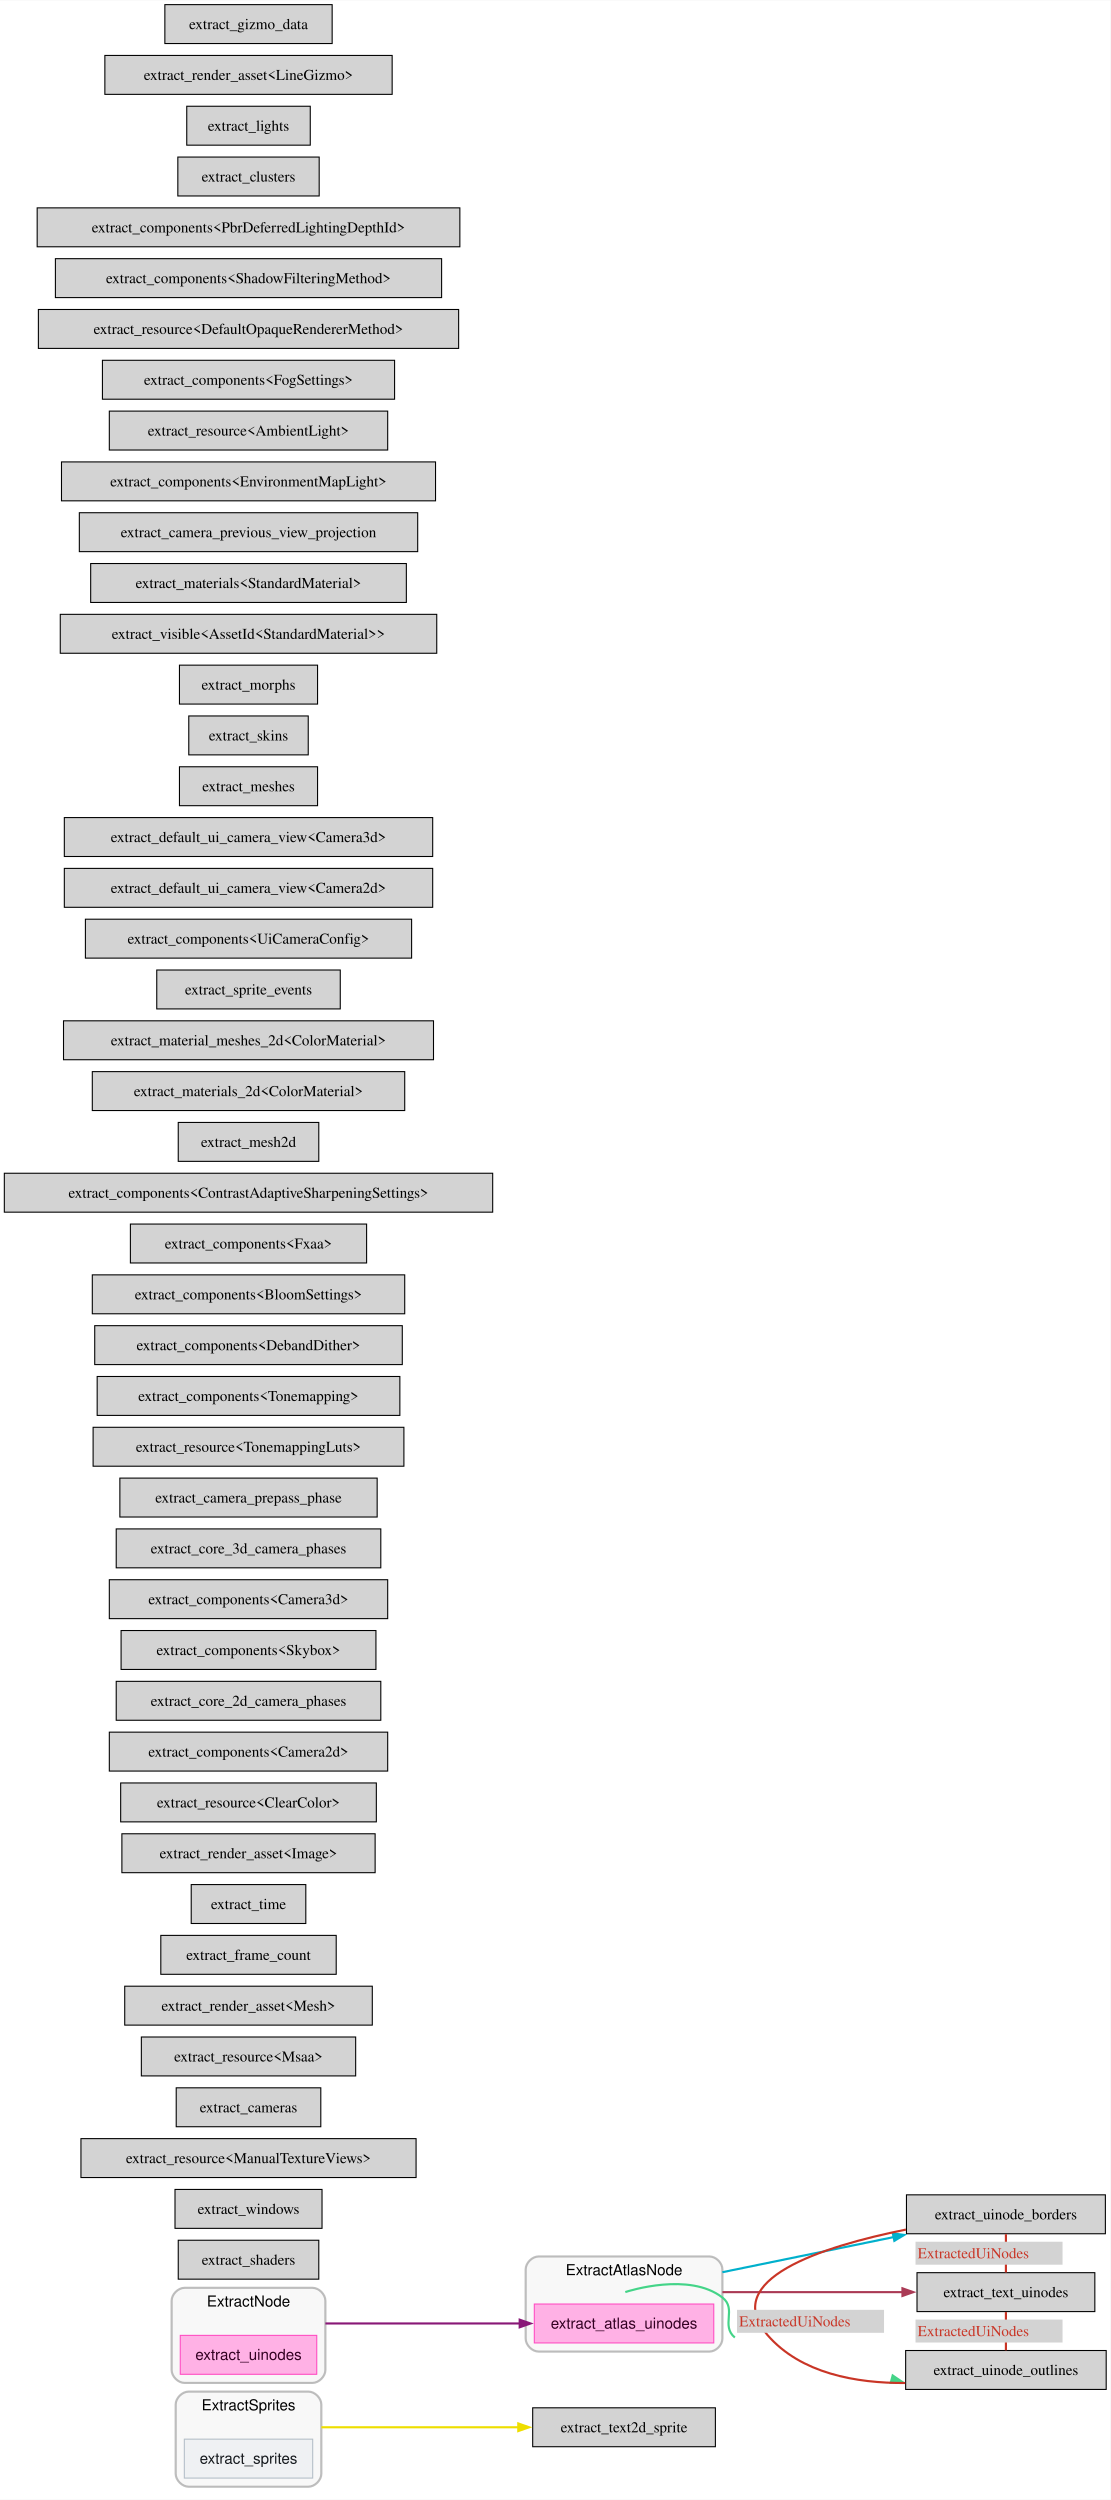
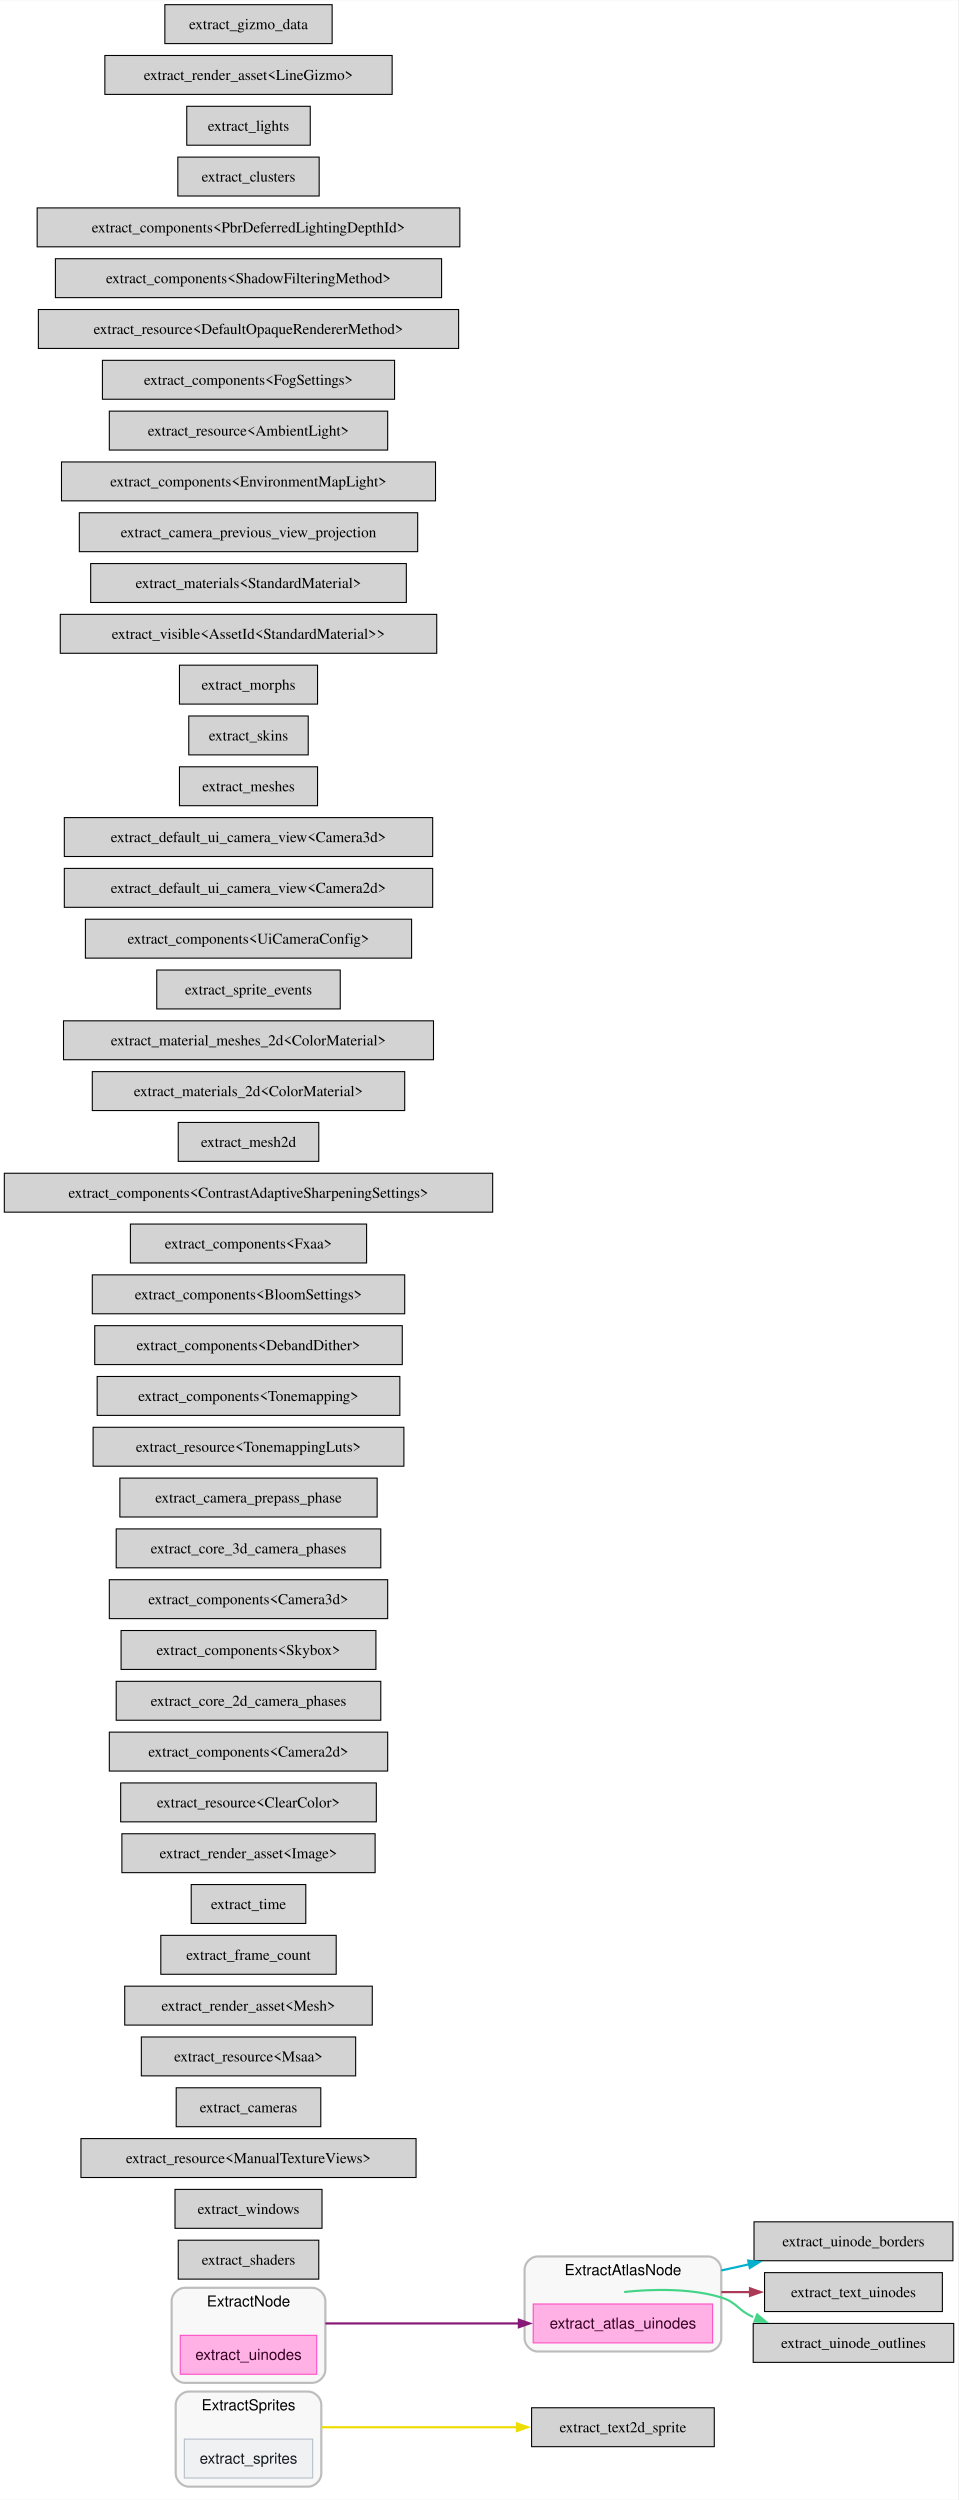
- <svg xmlns="http://www.w3.org/2000/svg" xmlns:xlink="http://www.w3.org/1999/xlink" width="1027pt" height="2312pt" viewBox="0.00 0.00 1027.25 2312.00">
+ <svg xmlns="http://www.w3.org/2000/svg" xmlns:xlink="http://www.w3.org/1999/xlink" width="886pt" height="2312pt" viewBox="0.00 0.00 886.25 2312.00">
  <g id="graph0" class="graph" transform="scale(1 1) rotate(0) translate(4 2308)">
-     <polygon fill="white" stroke="none" points="-4,4 -4,-2308 1023.25,-2308 1023.25,4 -4,4" />
+     <polygon fill="white" stroke="none" points="-4,4 -4,-2308 882.25,-2308 882.25,4 -4,4" />
    <g id="clust1" class="cluster">
      <g id="a_clust1">
        <a xlink:title="ExtractSprites">
          <path fill="#000000" fill-opacity="0.031" stroke="#000000" stroke-width="2" stroke-opacity="0.251" d="M170.5,-8C170.5,-8 281.25,-8 281.25,-8 287.25,-8 293.25,-14 293.25,-20 293.25,-20 293.25,-84 293.25,-84 293.25,-90 287.25,-96 281.25,-96 281.25,-96 170.5,-96 170.5,-96 164.5,-96 158.5,-90 158.5,-84 158.5,-84 158.5,-20 158.5,-20 158.5,-14 164.5,-8 170.5,-8" />
          <text text-anchor="middle" x="225.88" y="-78.7" font-family="Helvetica,sans-Serif" font-size="14.00" fill="#000000">ExtractSprites</text>
        </a>
      </g>
    </g>
    <g id="clust2" class="cluster">
      <g id="a_clust2">
        <a xlink:title="ExtractNode">
          <path fill="#000000" fill-opacity="0.031" stroke="#000000" stroke-width="2" stroke-opacity="0.251" d="M166.75,-104C166.75,-104 285,-104 285,-104 291,-104 297,-110 297,-116 297,-116 297,-180 297,-180 297,-186 291,-192 285,-192 285,-192 166.75,-192 166.75,-192 160.75,-192 154.75,-186 154.75,-180 154.75,-180 154.75,-116 154.75,-116 154.75,-110 160.75,-104 166.75,-104" />
          <text text-anchor="middle" x="225.88" y="-174.7" font-family="Helvetica,sans-Serif" font-size="14.00" fill="#000000">ExtractNode</text>
        </a>
      </g>
    </g>
    <g id="clust3" class="cluster">
      <g id="a_clust3">
        <a xlink:title="ExtractAtlasNode">
-           <path fill="#000000" fill-opacity="0.031" stroke="#000000" stroke-width="2" stroke-opacity="0.251" d="M494.25,-133C494.25,-133 652.25,-133 652.25,-133 658.25,-133 664.25,-139 664.25,-145 664.25,-145 664.25,-209 664.25,-209 664.25,-215 658.25,-221 652.25,-221 652.25,-221 494.25,-221 494.25,-221 488.25,-221 482.25,-215 482.25,-209 482.25,-209 482.25,-145 482.25,-145 482.25,-139 488.25,-133 494.25,-133" />
-           <text text-anchor="middle" x="573.25" y="-203.7" font-family="Helvetica,sans-Serif" font-size="14.00" fill="#000000">ExtractAtlasNode</text>
+           <path fill="#000000" fill-opacity="0.031" stroke="#000000" stroke-width="2" stroke-opacity="0.251" d="M493.25,-133C493.25,-133 651.25,-133 651.25,-133 657.25,-133 663.25,-139 663.25,-145 663.25,-145 663.25,-209 663.25,-209 663.25,-215 657.25,-221 651.25,-221 651.25,-221 493.25,-221 493.25,-221 487.25,-221 481.25,-215 481.25,-209 481.25,-209 481.25,-145 481.25,-145 481.25,-139 487.25,-133 493.25,-133" />
+           <text text-anchor="middle" x="572.25" y="-203.7" font-family="Helvetica,sans-Serif" font-size="14.00" fill="#000000">ExtractAtlasNode</text>
        </a>
      </g>
    </g>
    <g id="node33" class="node">
      <g id="a_node33">
        <a xlink:title="bevy_text::text2d::extract_text2d_sprite">
-           <polygon fill="lightgrey" stroke="black" points="657.75,-81 488.75,-81 488.75,-45 657.75,-45 657.75,-81" />
-           <text text-anchor="middle" x="573.25" y="-58.33" font-family="Times,serif" font-size="14.00">extract_text2d_sprite</text>
+           <polygon fill="lightgrey" stroke="black" points="656.75,-81 487.75,-81 487.75,-45 656.75,-45 656.75,-81" />
+           <text text-anchor="middle" x="572.25" y="-58.33" font-family="Times,serif" font-size="14.00">extract_text2d_sprite</text>
        </a>
      </g>
    </g>
    <g id="edge1" class="edge">
      <g id="a_edge1">
        <a xlink:title="ExtractSprites → extract_text2d_sprite">
-           <path fill="none" stroke="#eede00" stroke-width="2" d="M293.25,-63C344.9,-63 417.34,-63 475.45,-63" />
-           <polygon fill="#eede00" stroke="#eede00" stroke-width="2" points="475.43,-66.5 485.43,-63 475.43,-59.5 475.43,-66.5" />
+           <path fill="none" stroke="#eede00" stroke-width="2" d="M293.25,-63C344.61,-63 416.49,-63 474.3,-63" />
+           <polygon fill="#eede00" stroke="#eede00" stroke-width="2" points="474.24,-66.5 484.24,-63 474.24,-59.5 474.24,-66.5" />
        </a>
      </g>
    </g>
    <g id="node2" class="node">
      <g id="a_node2">
        <a xlink:title="bevy_sprite::render::extract_sprites">
          <polygon fill="#eff1f3" stroke="#b4bec7" points="285.25,-52 166.5,-52 166.5,-16 285.25,-16 285.25,-52" />
          <text text-anchor="middle" x="225.88" y="-29.32" font-family="Helvetica,sans-Serif" font-size="14.00" fill="#15191d">extract_sprites</text>
        </a>
      </g>
    </g>
    <g id="node6" class="node">
      <g id="a_node6">
        <a xlink:title="bevy_ui::render::extract_atlas_uinodes">
-           <polygon fill="#ffb1e5" stroke="#ff4bc2" points="656.25,-177 490.25,-177 490.25,-141 656.25,-141 656.25,-177" />
-           <text text-anchor="middle" x="573.25" y="-154.32" font-family="Helvetica,sans-Serif" font-size="14.00" fill="#320021">extract_atlas_uinodes</text>
+           <polygon fill="#ffb1e5" stroke="#ff4bc2" points="655.25,-177 489.25,-177 489.25,-141 655.25,-141 655.25,-177" />
+           <text text-anchor="middle" x="572.25" y="-154.32" font-family="Helvetica,sans-Serif" font-size="14.00" fill="#320021">extract_atlas_uinodes</text>
        </a>
      </g>
    </g>
    <g id="edge2" class="edge">
      <g id="a_edge2">
        <a xlink:title="ExtractNode → extract_atlas_uinodes">
-           <path fill="none" stroke="#881877" stroke-width="2" d="M297,-159C348.76,-159 419.81,-159 476.76,-159" />
-           <polygon fill="#881877" stroke="#881877" stroke-width="2" points="476.74,-162.5 486.74,-159 476.74,-155.5 476.74,-162.5" />
+           <path fill="none" stroke="#881877" stroke-width="2" d="M297,-159C348.6,-159 419.33,-159 476.04,-159" />
+           <polygon fill="#881877" stroke="#881877" stroke-width="2" points="475.98,-162.5 485.98,-159 475.98,-155.5 475.98,-162.5" />
        </a>
      </g>
    </g>
    <g id="node4" class="node">
      <g id="a_node4">
        <a xlink:title="bevy_ui::render::extract_uinodes">
          <polygon fill="#ffb1e5" stroke="#ff4bc2" points="289,-148 162.75,-148 162.75,-112 289,-112 289,-148" />
          <text text-anchor="middle" x="225.88" y="-125.33" font-family="Helvetica,sans-Serif" font-size="14.00" fill="#320021">extract_uinodes</text>
        </a>
      </g>
    </g>
    <g id="node37" class="node">
      <g id="a_node37">
        <a xlink:title="bevy_ui::render::extract_uinode_borders">
-           <polygon fill="lightgrey" stroke="black" points="1018.5,-278 834.5,-278 834.5,-242 1018.5,-242 1018.5,-278" />
-           <text text-anchor="middle" x="926.5" y="-255.32" font-family="Times,serif" font-size="14.00">extract_uinode_borders</text>
+           <polygon fill="lightgrey" stroke="black" points="877.5,-253 693.5,-253 693.5,-217 877.5,-217 877.5,-253" />
+           <text text-anchor="middle" x="785.5" y="-230.32" font-family="Times,serif" font-size="14.00">extract_uinode_borders</text>
        </a>
      </g>
    </g>
    <g id="edge3" class="edge">
      <g id="a_edge3">
        <a xlink:title="ExtractAtlasNode → extract_uinode_borders">
-           <path fill="none" stroke="#00b0cc" stroke-width="2" d="M664.25,-206.45C712.65,-216.37 772.54,-228.65 822.76,-238.94" />
-           <polygon fill="#00b0cc" stroke="#00b0cc" stroke-width="2" points="821.89,-242.33 832.39,-240.91 823.29,-235.48 821.89,-242.33" />
+           <path fill="none" stroke="#00b0cc" stroke-width="2" d="M663.25,-208.02C671.77,-209.92 680.43,-211.85 689,-213.75" />
+           <polygon fill="#00b0cc" stroke="#00b0cc" stroke-width="2" points="688.12,-217.14 698.65,-215.9 689.64,-210.31 688.12,-217.14" />
        </a>
      </g>
    </g>
    <g id="node38" class="node">
      <g id="a_node38">
        <a xlink:title="bevy_ui::render::extract_text_uinodes">
-           <polygon fill="lightgrey" stroke="black" points="1008.75,-206 844.25,-206 844.25,-170 1008.75,-170 1008.75,-206" />
-           <text text-anchor="middle" x="926.5" y="-183.32" font-family="Times,serif" font-size="14.00">extract_text_uinodes</text>
+           <polygon fill="lightgrey" stroke="black" points="867.75,-206 703.25,-206 703.25,-170 867.75,-170 867.75,-206" />
+           <text text-anchor="middle" x="785.5" y="-183.32" font-family="Times,serif" font-size="14.00">extract_text_uinodes</text>
        </a>
      </g>
    </g>
    <g id="edge4" class="edge">
      <g id="a_edge4">
        <a xlink:title="ExtractAtlasNode → extract_text_uinodes">
-           <path fill="none" stroke="#aa3a55" stroke-width="2" d="M664.25,-188C715.29,-188 779.12,-188 830.91,-188" />
-           <polygon fill="#aa3a55" stroke="#aa3a55" stroke-width="2" points="830.8,-191.5 840.8,-188 830.8,-184.5 830.8,-191.5" />
+           <path fill="none" stroke="#aa3a55" stroke-width="2" d="M663.25,-188C672.03,-188 680.96,-188 689.78,-188" />
+           <polygon fill="#aa3a55" stroke="#aa3a55" stroke-width="2" points="689.77,-191.5 699.77,-188 689.77,-184.5 689.77,-191.5" />
        </a>
      </g>
    </g>
    <g id="node39" class="node">
      <g id="a_node39">
        <a xlink:title="bevy_ui::render::extract_uinode_outlines">
-           <polygon fill="lightgrey" stroke="black" points="1019.25,-134 833.75,-134 833.75,-98 1019.25,-98 1019.25,-134" />
-           <text text-anchor="middle" x="926.5" y="-111.33" font-family="Times,serif" font-size="14.00">extract_uinode_outlines</text>
+           <polygon fill="lightgrey" stroke="black" points="878.25,-159 692.75,-159 692.75,-123 878.25,-123 878.25,-159" />
+           <text text-anchor="middle" x="785.5" y="-136.32" font-family="Times,serif" font-size="14.00">extract_uinode_outlines</text>
        </a>
      </g>
    </g>
    <g id="edge5" class="edge">
      <g id="a_edge5">
        <a xlink:title="ExtractAtlasNode → extract_uinode_outlines">
-           <path fill="none" stroke="#44d488" stroke-width="2" d="M574.42,-188.06C577.87,-189.18 633.65,-206.87 664.25,-183 677.83,-172.41 662.52,-157.02 675.75,-146" />
-           <polygon fill="#44d488" stroke="#44d488" stroke-width="2" points="821.75,-110.91 830.52,-104.96 819.95,-104.14 821.75,-110.91" />
+           <path fill="none" stroke="#44d488" stroke-width="2" d="M573.4,-188.02C576.47,-188.41 626.19,-194.53 663.25,-183 677.92,-178.44 678.61,-171.01 692.75,-165" />
+           <polygon fill="#44d488" stroke="#44d488" stroke-width="2" points="696.44,-167.34 704.52,-160.49 693.93,-160.8 696.44,-167.34" />
        </a>
      </g>
    </g>
    <g id="node7" class="node">
      <g id="a_node7">
        <a xlink:title="bevy_render::render_resource::pipeline_cache::PipelineCache::extract_shaders">
          <polygon fill="lightgrey" stroke="black" points="290.88,-236 160.88,-236 160.88,-200 290.88,-200 290.88,-236" />
          <text text-anchor="middle" x="225.88" y="-213.32" font-family="Times,serif" font-size="14.00">extract_shaders</text>
        </a>
      </g>
    </g>
    <g id="node8" class="node">
      <g id="a_node8">
        <a xlink:title="bevy_render::view::window::extract_windows">
          <polygon fill="lightgrey" stroke="black" points="293.88,-283 157.88,-283 157.88,-247 293.88,-247 293.88,-283" />
          <text text-anchor="middle" x="225.88" y="-260.32" font-family="Times,serif" font-size="14.00">extract_windows</text>
        </a>
      </g>
    </g>
    <g id="node9" class="node">
      <g id="a_node9">
        <a xlink:title="bevy_render::extract_resource::extract_resource&lt;bevy_render::camera::manual_texture_view::ManualTextureViews&gt;">
          <polygon fill="lightgrey" stroke="black" points="380.88,-330 70.88,-330 70.88,-294 380.88,-294 380.88,-330" />
          <text text-anchor="middle" x="225.88" y="-307.32" font-family="Times,serif" font-size="14.00">extract_resource&lt;ManualTextureViews&gt;</text>
        </a>
      </g>
    </g>
    <g id="node10" class="node">
      <g id="a_node10">
        <a xlink:title="bevy_render::camera::camera::extract_cameras">
          <polygon fill="lightgrey" stroke="black" points="292.75,-377 159,-377 159,-341 292.75,-341 292.75,-377" />
          <text text-anchor="middle" x="225.88" y="-354.32" font-family="Times,serif" font-size="14.00">extract_cameras</text>
        </a>
      </g>
    </g>
    <g id="node11" class="node">
      <g id="a_node11">
        <a xlink:title="bevy_render::extract_resource::extract_resource&lt;bevy_render::view::Msaa&gt;">
          <polygon fill="lightgrey" stroke="black" points="325,-424 126.75,-424 126.75,-388 325,-388 325,-424" />
          <text text-anchor="middle" x="225.88" y="-401.32" font-family="Times,serif" font-size="14.00">extract_resource&lt;Msaa&gt;</text>
        </a>
      </g>
    </g>
    <g id="node12" class="node">
      <g id="a_node12">
        <a xlink:title="bevy_render::render_asset::extract_render_asset&lt;bevy_render::mesh::mesh::Mesh&gt;">
          <polygon fill="lightgrey" stroke="black" points="340.38,-471 111.37,-471 111.37,-435 340.38,-435 340.38,-471" />
          <text text-anchor="middle" x="225.88" y="-448.32" font-family="Times,serif" font-size="14.00">extract_render_asset&lt;Mesh&gt;</text>
        </a>
      </g>
    </g>
    <g id="node13" class="node">
      <g id="a_node13">
        <a xlink:title="bevy_render::globals::extract_frame_count">
          <polygon fill="lightgrey" stroke="black" points="307,-518 144.75,-518 144.75,-482 307,-482 307,-518" />
          <text text-anchor="middle" x="225.88" y="-495.32" font-family="Times,serif" font-size="14.00">extract_frame_count</text>
        </a>
      </g>
    </g>
    <g id="node14" class="node">
      <g id="a_node14">
        <a xlink:title="bevy_render::globals::extract_time">
          <polygon fill="lightgrey" stroke="black" points="278.88,-565 172.88,-565 172.88,-529 278.88,-529 278.88,-565" />
          <text text-anchor="middle" x="225.88" y="-542.33" font-family="Times,serif" font-size="14.00">extract_time</text>
        </a>
      </g>
    </g>
    <g id="node15" class="node">
      <g id="a_node15">
        <a xlink:title="bevy_render::render_asset::extract_render_asset&lt;bevy_render::texture::image::Image&gt;">
          <polygon fill="lightgrey" stroke="black" points="343,-612 108.75,-612 108.75,-576 343,-576 343,-612" />
          <text text-anchor="middle" x="225.88" y="-589.33" font-family="Times,serif" font-size="14.00">extract_render_asset&lt;Image&gt;</text>
        </a>
      </g>
    </g>
    <g id="node16" class="node">
      <g id="a_node16">
        <a xlink:title="bevy_render::extract_resource::extract_resource&lt;bevy_core_pipeline::clear_color::ClearColor&gt;">
          <polygon fill="lightgrey" stroke="black" points="344.12,-659 107.62,-659 107.62,-623 344.12,-623 344.12,-659" />
          <text text-anchor="middle" x="225.88" y="-636.33" font-family="Times,serif" font-size="14.00">extract_resource&lt;ClearColor&gt;</text>
        </a>
      </g>
    </g>
    <g id="node17" class="node">
      <g id="a_node17">
        <a xlink:title="bevy_render::extract_component::extract_components&lt;bevy_core_pipeline::core_2d::camera_2d::Camera2d&gt;">
          <polygon fill="lightgrey" stroke="black" points="354.62,-706 97.12,-706 97.12,-670 354.62,-670 354.62,-706" />
          <text text-anchor="middle" x="225.88" y="-683.33" font-family="Times,serif" font-size="14.00">extract_components&lt;Camera2d&gt;</text>
        </a>
      </g>
    </g>
    <g id="node18" class="node">
      <g id="a_node18">
        <a xlink:title="bevy_core_pipeline::core_2d::extract_core_2d_camera_phases">
          <polygon fill="lightgrey" stroke="black" points="348.25,-753 103.5,-753 103.5,-717 348.25,-717 348.25,-753" />
          <text text-anchor="middle" x="225.88" y="-730.33" font-family="Times,serif" font-size="14.00">extract_core_2d_camera_phases</text>
        </a>
      </g>
    </g>
    <g id="node19" class="node">
      <g id="a_node19">
        <a xlink:title="bevy_render::extract_component::extract_components&lt;bevy_core_pipeline::skybox::Skybox&gt;">
          <polygon fill="lightgrey" stroke="black" points="343.75,-800 108,-800 108,-764 343.75,-764 343.75,-800" />
          <text text-anchor="middle" x="225.88" y="-777.33" font-family="Times,serif" font-size="14.00">extract_components&lt;Skybox&gt;</text>
        </a>
      </g>
    </g>
    <g id="node20" class="node">
      <g id="a_node20">
        <a xlink:title="bevy_render::extract_component::extract_components&lt;bevy_core_pipeline::core_3d::camera_3d::Camera3d&gt;">
          <polygon fill="lightgrey" stroke="black" points="354.62,-847 97.12,-847 97.12,-811 354.62,-811 354.62,-847" />
          <text text-anchor="middle" x="225.88" y="-824.33" font-family="Times,serif" font-size="14.00">extract_components&lt;Camera3d&gt;</text>
        </a>
      </g>
    </g>
    <g id="node21" class="node">
      <g id="a_node21">
        <a xlink:title="bevy_core_pipeline::core_3d::extract_core_3d_camera_phases">
          <polygon fill="lightgrey" stroke="black" points="348.25,-894 103.5,-894 103.5,-858 348.25,-858 348.25,-894" />
          <text text-anchor="middle" x="225.88" y="-871.33" font-family="Times,serif" font-size="14.00">extract_core_3d_camera_phases</text>
        </a>
      </g>
    </g>
    <g id="node22" class="node">
      <g id="a_node22">
        <a xlink:title="bevy_core_pipeline::core_3d::extract_camera_prepass_phase">
          <polygon fill="lightgrey" stroke="black" points="344.88,-941 106.88,-941 106.88,-905 344.88,-905 344.88,-941" />
          <text text-anchor="middle" x="225.88" y="-918.33" font-family="Times,serif" font-size="14.00">extract_camera_prepass_phase</text>
        </a>
      </g>
    </g>
    <g id="node23" class="node">
      <g id="a_node23">
        <a xlink:title="bevy_render::extract_resource::extract_resource&lt;bevy_core_pipeline::tonemapping::TonemappingLuts&gt;">
          <polygon fill="lightgrey" stroke="black" points="369.62,-988 82.12,-988 82.12,-952 369.62,-952 369.62,-988" />
          <text text-anchor="middle" x="225.88" y="-965.33" font-family="Times,serif" font-size="14.00">extract_resource&lt;TonemappingLuts&gt;</text>
        </a>
      </g>
    </g>
    <g id="node24" class="node">
      <g id="a_node24">
        <a xlink:title="bevy_render::extract_component::extract_components&lt;bevy_core_pipeline::tonemapping::Tonemapping&gt;">
          <polygon fill="lightgrey" stroke="black" points="365.88,-1035 85.88,-1035 85.88,-999 365.88,-999 365.88,-1035" />
          <text text-anchor="middle" x="225.88" y="-1012.33" font-family="Times,serif" font-size="14.00">extract_components&lt;Tonemapping&gt;</text>
        </a>
      </g>
    </g>
    <g id="node25" class="node">
      <g id="a_node25">
        <a xlink:title="bevy_render::extract_component::extract_components&lt;bevy_core_pipeline::tonemapping::DebandDither&gt;">
          <polygon fill="lightgrey" stroke="black" points="368.12,-1082 83.62,-1082 83.62,-1046 368.12,-1046 368.12,-1082" />
          <text text-anchor="middle" x="225.88" y="-1059.33" font-family="Times,serif" font-size="14.00">extract_components&lt;DebandDither&gt;</text>
        </a>
      </g>
    </g>
    <g id="node26" class="node">
      <g id="a_node26">
        <a xlink:title="bevy_render::extract_component::extract_components&lt;bevy_core_pipeline::bloom::settings::BloomSettings&gt;">
          <polygon fill="lightgrey" stroke="black" points="370.38,-1129 81.38,-1129 81.38,-1093 370.38,-1093 370.38,-1129" />
          <text text-anchor="middle" x="225.88" y="-1106.33" font-family="Times,serif" font-size="14.00">extract_components&lt;BloomSettings&gt;</text>
        </a>
      </g>
    </g>
    <g id="node27" class="node">
      <g id="a_node27">
        <a xlink:title="bevy_render::extract_component::extract_components&lt;bevy_core_pipeline::fxaa::Fxaa&gt;">
          <polygon fill="lightgrey" stroke="black" points="335.12,-1176 116.62,-1176 116.62,-1140 335.12,-1140 335.12,-1176" />
          <text text-anchor="middle" x="225.88" y="-1153.33" font-family="Times,serif" font-size="14.00">extract_components&lt;Fxaa&gt;</text>
        </a>
      </g>
    </g>
    <g id="node28" class="node">
      <g id="a_node28">
        <a xlink:title="bevy_render::extract_component::extract_components&lt;bevy_core_pipeline::contrast_adaptive_sharpening::ContrastAdaptiveSharpeningSettings&gt;">
          <polygon fill="lightgrey" stroke="black" points="451.75,-1223 0,-1223 0,-1187 451.75,-1187 451.75,-1223" />
          <text text-anchor="middle" x="225.88" y="-1200.33" font-family="Times,serif" font-size="14.00">extract_components&lt;ContrastAdaptiveSharpeningSettings&gt;</text>
        </a>
      </g>
    </g>
    <g id="node29" class="node">
      <g id="a_node29">
        <a xlink:title="bevy_sprite::mesh2d::mesh::extract_mesh2d">
          <polygon fill="lightgrey" stroke="black" points="290.88,-1270 160.88,-1270 160.88,-1234 290.88,-1234 290.88,-1270" />
          <text text-anchor="middle" x="225.88" y="-1247.33" font-family="Times,serif" font-size="14.00">extract_mesh2d</text>
        </a>
      </g>
    </g>
    <g id="node30" class="node">
      <g id="a_node30">
        <a xlink:title="bevy_sprite::mesh2d::material::extract_materials_2d&lt;bevy_sprite::mesh2d::color_material::ColorMaterial&gt;">
          <polygon fill="lightgrey" stroke="black" points="370.38,-1317 81.38,-1317 81.38,-1281 370.38,-1281 370.38,-1317" />
          <text text-anchor="middle" x="225.88" y="-1294.33" font-family="Times,serif" font-size="14.00">extract_materials_2d&lt;ColorMaterial&gt;</text>
        </a>
      </g>
    </g>
    <g id="node31" class="node">
      <g id="a_node31">
        <a xlink:title="bevy_sprite::mesh2d::material::extract_material_meshes_2d&lt;bevy_sprite::mesh2d::color_material::ColorMaterial&gt;">
          <polygon fill="lightgrey" stroke="black" points="397,-1364 54.75,-1364 54.75,-1328 397,-1328 397,-1364" />
          <text text-anchor="middle" x="225.88" y="-1341.33" font-family="Times,serif" font-size="14.00">extract_material_meshes_2d&lt;ColorMaterial&gt;</text>
        </a>
      </g>
    </g>
    <g id="node32" class="node">
      <g id="a_node32">
        <a xlink:title="bevy_sprite::render::extract_sprite_events">
          <polygon fill="lightgrey" stroke="black" points="310.75,-1411 141,-1411 141,-1375 310.75,-1375 310.75,-1411" />
          <text text-anchor="middle" x="225.88" y="-1388.33" font-family="Times,serif" font-size="14.00">extract_sprite_events</text>
        </a>
      </g>
    </g>
    <g id="node34" class="node">
      <g id="a_node34">
        <a xlink:title="bevy_render::extract_component::extract_components&lt;bevy_ui::camera_config::UiCameraConfig&gt;">
          <polygon fill="lightgrey" stroke="black" points="376.75,-1458 75,-1458 75,-1422 376.75,-1422 376.75,-1458" />
          <text text-anchor="middle" x="225.88" y="-1435.33" font-family="Times,serif" font-size="14.00">extract_components&lt;UiCameraConfig&gt;</text>
        </a>
      </g>
    </g>
    <g id="node35" class="node">
      <g id="a_node35">
        <a xlink:title="bevy_ui::render::extract_default_ui_camera_view&lt;bevy_core_pipeline::core_2d::camera_2d::Camera2d&gt;">
          <polygon fill="lightgrey" stroke="black" points="396.25,-1505 55.5,-1505 55.5,-1469 396.25,-1469 396.25,-1505" />
          <text text-anchor="middle" x="225.88" y="-1482.33" font-family="Times,serif" font-size="14.00">extract_default_ui_camera_view&lt;Camera2d&gt;</text>
        </a>
      </g>
    </g>
    <g id="node36" class="node">
      <g id="a_node36">
        <a xlink:title="bevy_ui::render::extract_default_ui_camera_view&lt;bevy_core_pipeline::core_3d::camera_3d::Camera3d&gt;">
          <polygon fill="lightgrey" stroke="black" points="396.25,-1552 55.5,-1552 55.5,-1516 396.25,-1516 396.25,-1552" />
          <text text-anchor="middle" x="225.88" y="-1529.33" font-family="Times,serif" font-size="14.00">extract_default_ui_camera_view&lt;Camera3d&gt;</text>
        </a>
      </g>
    </g>
-     <g id="edge6" class="edge">
-       <path fill="none" stroke="#c93526" stroke-width="2" d="M834.02,-245.86C755.37,-230 661.67,-199.53 705.88,-148.38 736.63,-112.78 787.88,-103.68 833.26,-103.95" />
-       <g id="a_edge6-label">
-         <a xlink:title="extract_uinode_borders — extract_uinode_outlines">
-           <polygon fill="#d3d3d3" stroke="none" points="677.75,-150.38 677.75,-171.62 813.75,-171.62 813.75,-150.38 677.75,-150.38" />
-           <text text-anchor="start" x="679.75" y="-156.32" font-family="Times,serif" font-size="14.00" fill="#c93526">ExtractedUiNodes</text>
-         </a>
-       </g>
-     </g>
-     <g id="edge7" class="edge">
-       <path fill="none" stroke="#c93526" stroke-width="2" d="M926.5,-206.17C926.5,-217 926.5,-230.71 926.5,-241.59" />
-       <g id="a_edge7-label">
-         <a xlink:title="extract_text_uinodes — extract_uinode_borders">
-           <polygon fill="#d3d3d3" stroke="none" points="842.88,-213.38 842.88,-234.62 978.88,-234.62 978.88,-213.38 842.88,-213.38" />
-           <text text-anchor="start" x="844.88" y="-219.32" font-family="Times,serif" font-size="14.00" fill="#c93526">ExtractedUiNodes</text>
-         </a>
-       </g>
-     </g>
-     <g id="edge8" class="edge">
-       <path fill="none" stroke="#c93526" stroke-width="2" d="M926.5,-169.59C926.5,-158.71 926.5,-145 926.5,-134.17" />
-       <g id="a_edge8-label">
-         <a xlink:title="extract_text_uinodes — extract_uinode_outlines">
-           <polygon fill="#d3d3d3" stroke="none" points="842.88,-141.38 842.88,-162.62 978.88,-162.62 978.88,-141.38 842.88,-141.38" />
-           <text text-anchor="start" x="844.88" y="-147.32" font-family="Times,serif" font-size="14.00" fill="#c93526">ExtractedUiNodes</text>
-         </a>
-       </g>
-     </g>
    <g id="node40" class="node">
      <g id="a_node40">
        <a xlink:title="bevy_pbr::render::mesh::extract_meshes">
          <polygon fill="lightgrey" stroke="black" points="289.75,-1599 162,-1599 162,-1563 289.75,-1563 289.75,-1599" />
          <text text-anchor="middle" x="225.88" y="-1576.33" font-family="Times,serif" font-size="14.00">extract_meshes</text>
        </a>
      </g>
    </g>
    <g id="node41" class="node">
      <g id="a_node41">
        <a xlink:title="bevy_pbr::render::skin::extract_skins">
          <polygon fill="lightgrey" stroke="black" points="281.12,-1646 170.62,-1646 170.62,-1610 281.12,-1610 281.12,-1646" />
          <text text-anchor="middle" x="225.88" y="-1623.33" font-family="Times,serif" font-size="14.00">extract_skins</text>
        </a>
      </g>
    </g>
    <g id="node42" class="node">
      <g id="a_node42">
        <a xlink:title="bevy_pbr::render::morph::extract_morphs">
          <polygon fill="lightgrey" stroke="black" points="289.75,-1693 162,-1693 162,-1657 289.75,-1657 289.75,-1693" />
          <text text-anchor="middle" x="225.88" y="-1670.33" font-family="Times,serif" font-size="14.00">extract_morphs</text>
        </a>
      </g>
    </g>
    <g id="node43" class="node">
      <g id="a_node43">
        <a xlink:title="bevy_render::extract_instances::extract_visible&lt;bevy_asset::id::AssetId&lt;bevy_pbr::pbr_material::StandardMaterial&gt;&gt;">
          <polygon fill="lightgrey" stroke="black" points="400,-1740 51.75,-1740 51.75,-1704 400,-1704 400,-1740" />
          <text text-anchor="middle" x="225.88" y="-1717.33" font-family="Times,serif" font-size="14.00">extract_visible&lt;AssetId&lt;StandardMaterial&gt;&gt;</text>
        </a>
      </g>
    </g>
    <g id="node44" class="node">
      <g id="a_node44">
        <a xlink:title="bevy_pbr::material::extract_materials&lt;bevy_pbr::pbr_material::StandardMaterial&gt;">
          <polygon fill="lightgrey" stroke="black" points="371.88,-1787 79.88,-1787 79.88,-1751 371.88,-1751 371.88,-1787" />
          <text text-anchor="middle" x="225.88" y="-1764.33" font-family="Times,serif" font-size="14.00">extract_materials&lt;StandardMaterial&gt;</text>
        </a>
      </g>
    </g>
    <g id="node45" class="node">
      <g id="a_node45">
        <a xlink:title="bevy_pbr::prepass::extract_camera_previous_view_projection">
          <polygon fill="lightgrey" stroke="black" points="382.38,-1834 69.38,-1834 69.38,-1798 382.38,-1798 382.38,-1834" />
          <text text-anchor="middle" x="225.88" y="-1811.33" font-family="Times,serif" font-size="14.00">extract_camera_previous_view_projection</text>
        </a>
      </g>
    </g>
    <g id="node46" class="node">
      <g id="a_node46">
        <a xlink:title="bevy_render::extract_component::extract_components&lt;bevy_pbr::environment_map::EnvironmentMapLight&gt;">
          <polygon fill="lightgrey" stroke="black" points="398.88,-1881 52.88,-1881 52.88,-1845 398.88,-1845 398.88,-1881" />
          <text text-anchor="middle" x="225.88" y="-1858.33" font-family="Times,serif" font-size="14.00">extract_components&lt;EnvironmentMapLight&gt;</text>
        </a>
      </g>
    </g>
    <g id="node47" class="node">
      <g id="a_node47">
        <a xlink:title="bevy_render::extract_resource::extract_resource&lt;bevy_pbr::light::AmbientLight&gt;">
          <polygon fill="lightgrey" stroke="black" points="354.62,-1928 97.12,-1928 97.12,-1892 354.62,-1892 354.62,-1928" />
          <text text-anchor="middle" x="225.88" y="-1905.33" font-family="Times,serif" font-size="14.00">extract_resource&lt;AmbientLight&gt;</text>
        </a>
      </g>
    </g>
    <g id="node48" class="node">
      <g id="a_node48">
        <a xlink:title="bevy_render::extract_component::extract_components&lt;bevy_pbr::fog::FogSettings&gt;">
          <polygon fill="lightgrey" stroke="black" points="361,-1975 90.75,-1975 90.75,-1939 361,-1939 361,-1975" />
          <text text-anchor="middle" x="225.88" y="-1952.33" font-family="Times,serif" font-size="14.00">extract_components&lt;FogSettings&gt;</text>
        </a>
      </g>
    </g>
    <g id="node49" class="node">
      <g id="a_node49">
        <a xlink:title="bevy_render::extract_resource::extract_resource&lt;bevy_pbr::material::DefaultOpaqueRendererMethod&gt;">
          <polygon fill="lightgrey" stroke="black" points="420.25,-2022 31.5,-2022 31.5,-1986 420.25,-1986 420.25,-2022" />
          <text text-anchor="middle" x="225.88" y="-1999.33" font-family="Times,serif" font-size="14.00">extract_resource&lt;DefaultOpaqueRendererMethod&gt;</text>
        </a>
      </g>
    </g>
    <g id="node50" class="node">
      <g id="a_node50">
        <a xlink:title="bevy_render::extract_component::extract_components&lt;bevy_pbr::light::ShadowFilteringMethod&gt;">
          <polygon fill="lightgrey" stroke="black" points="404.5,-2069 47.25,-2069 47.25,-2033 404.5,-2033 404.5,-2069" />
          <text text-anchor="middle" x="225.88" y="-2046.33" font-family="Times,serif" font-size="14.00">extract_components&lt;ShadowFilteringMethod&gt;</text>
        </a>
      </g>
    </g>
    <g id="node51" class="node">
      <g id="a_node51">
        <a xlink:title="bevy_render::extract_component::extract_components&lt;bevy_pbr::deferred::PbrDeferredLightingDepthId&gt;">
          <polygon fill="lightgrey" stroke="black" points="421.38,-2116 30.38,-2116 30.38,-2080 421.38,-2080 421.38,-2116" />
          <text text-anchor="middle" x="225.88" y="-2093.32" font-family="Times,serif" font-size="14.00">extract_components&lt;PbrDeferredLightingDepthId&gt;</text>
        </a>
      </g>
    </g>
    <g id="node52" class="node">
      <g id="a_node52">
        <a xlink:title="bevy_pbr::render::light::extract_clusters">
          <polygon fill="lightgrey" stroke="black" points="291.25,-2163 160.5,-2163 160.5,-2127 291.25,-2127 291.25,-2163" />
          <text text-anchor="middle" x="225.88" y="-2140.32" font-family="Times,serif" font-size="14.00">extract_clusters</text>
        </a>
      </g>
    </g>
    <g id="node53" class="node">
      <g id="a_node53">
        <a xlink:title="bevy_pbr::render::light::extract_lights">
          <polygon fill="lightgrey" stroke="black" points="283,-2210 168.75,-2210 168.75,-2174 283,-2174 283,-2210" />
          <text text-anchor="middle" x="225.88" y="-2187.32" font-family="Times,serif" font-size="14.00">extract_lights</text>
        </a>
      </g>
    </g>
    <g id="node54" class="node">
      <g id="a_node54">
        <a xlink:title="bevy_render::render_asset::extract_render_asset&lt;bevy_gizmos::LineGizmo&gt;">
          <polygon fill="lightgrey" stroke="black" points="358.75,-2257 93,-2257 93,-2221 358.75,-2221 358.75,-2257" />
          <text text-anchor="middle" x="225.88" y="-2234.32" font-family="Times,serif" font-size="14.00">extract_render_asset&lt;LineGizmo&gt;</text>
        </a>
      </g>
    </g>
    <g id="node55" class="node">
      <g id="a_node55">
        <a xlink:title="bevy_gizmos::extract_gizmo_data">
          <polygon fill="lightgrey" stroke="black" points="303.25,-2304 148.5,-2304 148.5,-2268 303.25,-2268 303.25,-2304" />
          <text text-anchor="middle" x="225.88" y="-2281.32" font-family="Times,serif" font-size="14.00">extract_gizmo_data</text>
        </a>
      </g>
    </g>
  </g>
</svg>
